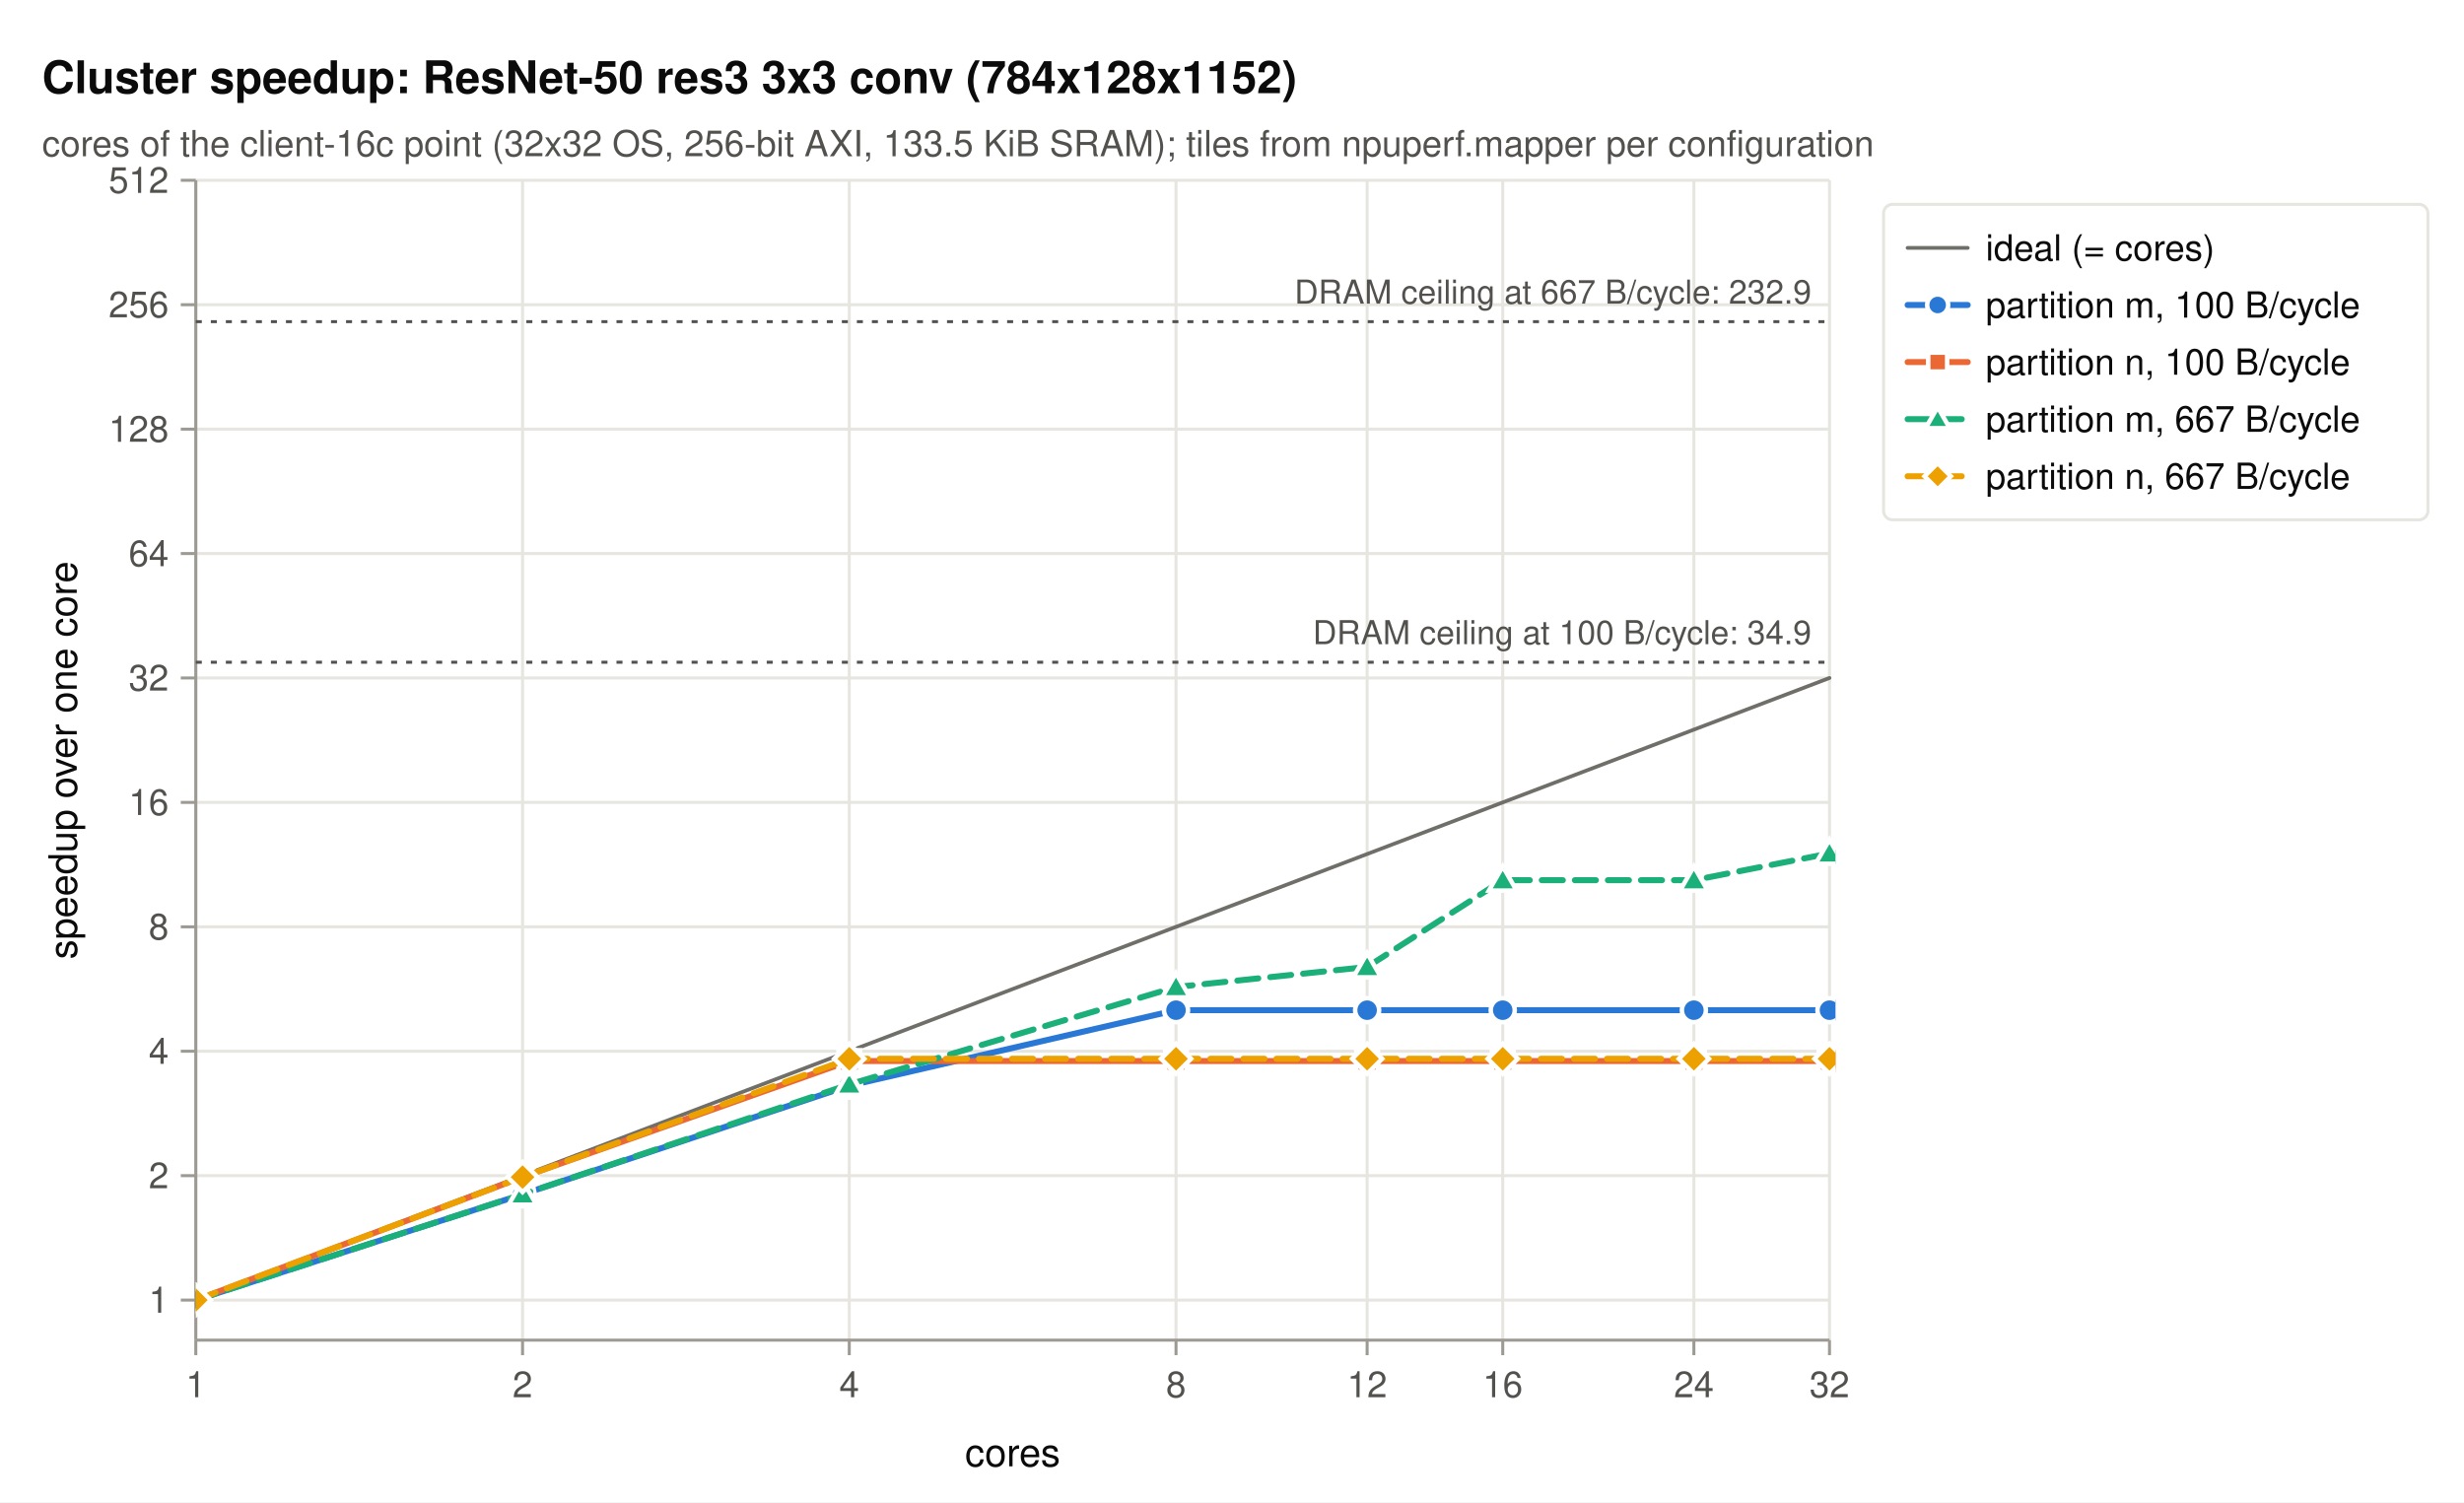
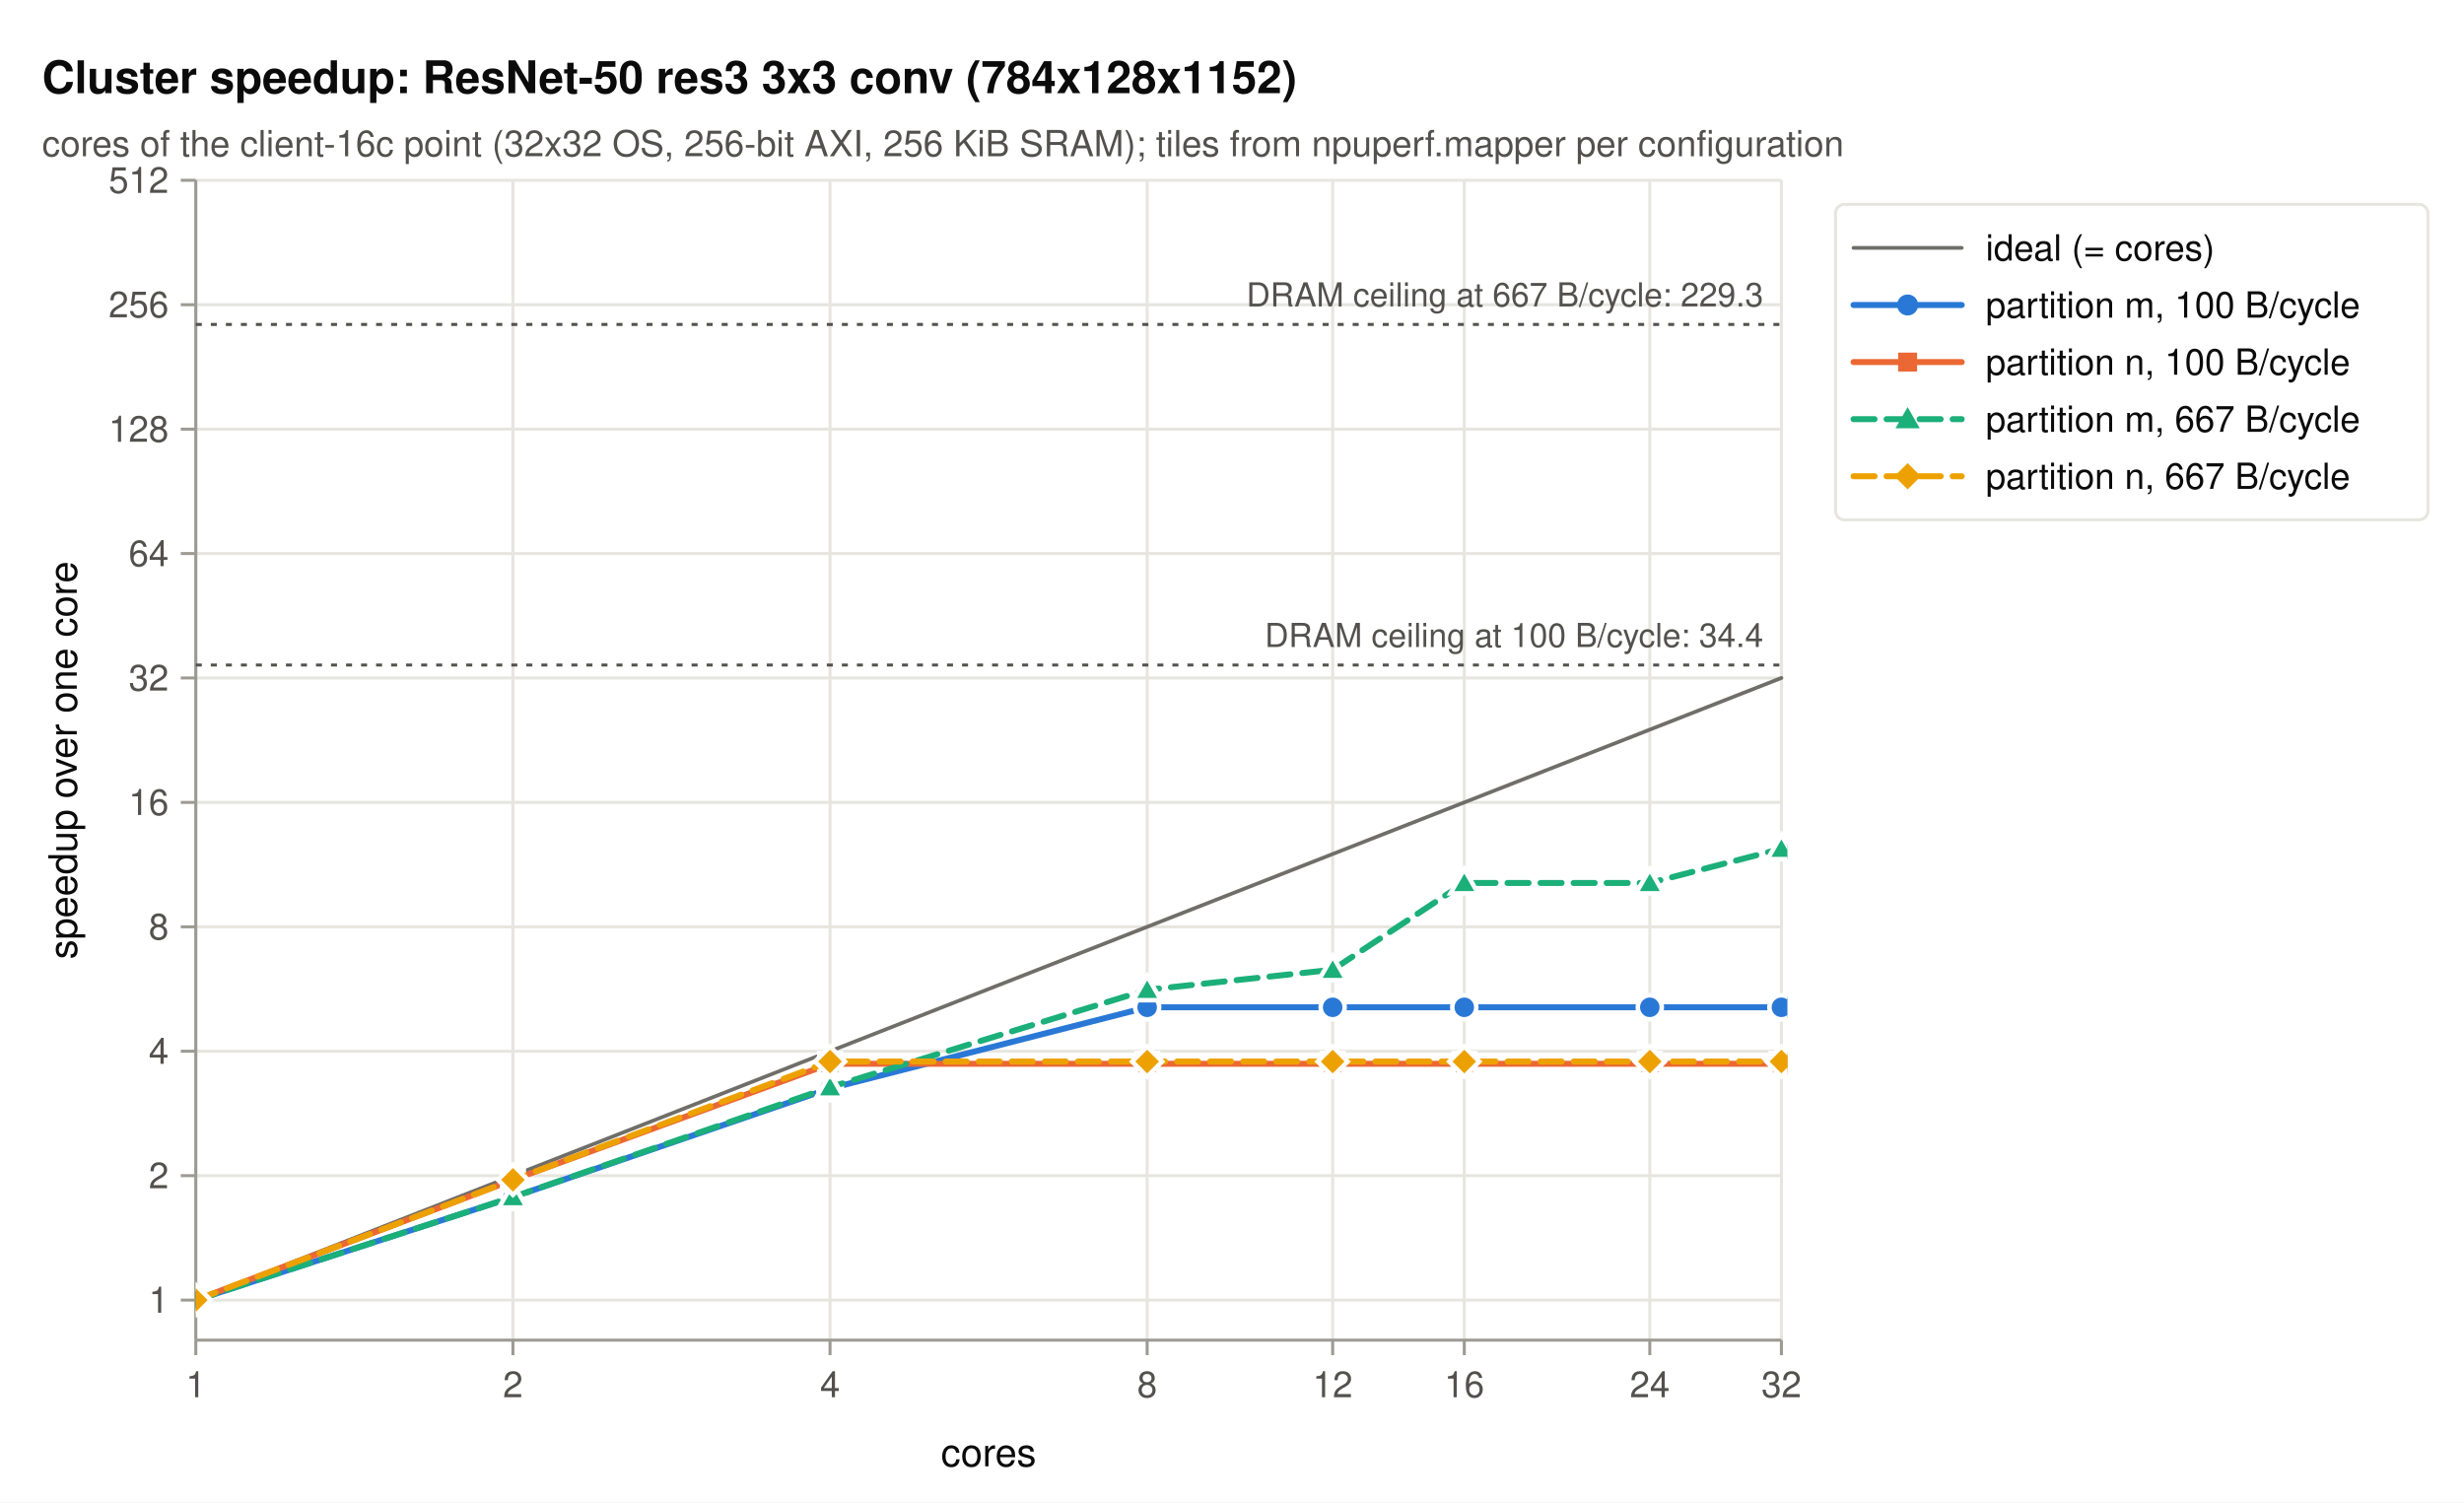
<svg xmlns="http://www.w3.org/2000/svg" width="820" height="500" viewBox="0 0 820 500" font-family="system-ui, -apple-system, 'Segoe UI', Helvetica, Arial, sans-serif">
  <rect width="820" height="500" fill="#ffffff" />
  <defs>
    <clipPath id="s4-conv-plot">
-       <rect x="65.16" y="58" width="545.68" height="388" />
+       <rect x="65.16" y="58" width="529.68" height="388" />
    </clipPath>
  </defs>
  <text x="14" y="31" font-size="15" fill="#0b0b0b" font-weight="600">Cluster speedup: ResNet-50 res3 3x3 conv (784x128x1152)</text>
-   <text x="14" y="52" font-size="12" fill="#52514e">cores of the client-16c point (32x32 OS, 256-bit AXI, 133.5 KiB SRAM); tiles from npuperf.mapper per configuration</text>
+   <text x="14" y="52" font-size="12" fill="#52514e">cores of the client-16c point (32x32 OS, 256-bit AXI, 256 KiB SRAM); tiles from npuperf.mapper per configuration</text>
  <g stroke="#e6e5df" stroke-width="1" fill="none">
-     <line x1="65.16" y1="432.67" x2="608.84" y2="432.67" />
-     <line x1="65.16" y1="391.26" x2="608.84" y2="391.26" />
-     <line x1="65.16" y1="349.85" x2="608.84" y2="349.85" />
-     <line x1="65.16" y1="308.45" x2="608.84" y2="308.45" />
-     <line x1="65.16" y1="267.04" x2="608.84" y2="267.04" />
-     <line x1="65.16" y1="225.63" x2="608.84" y2="225.63" />
-     <line x1="65.16" y1="184.22" x2="608.84" y2="184.22" />
-     <line x1="65.16" y1="142.82" x2="608.84" y2="142.82" />
-     <line x1="65.16" y1="101.41" x2="608.84" y2="101.41" />
-     <line x1="65.16" y1="60" x2="608.84" y2="60" />
+     <line x1="65.16" y1="432.67" x2="592.84" y2="432.67" />
+     <line x1="65.16" y1="391.26" x2="592.84" y2="391.26" />
+     <line x1="65.16" y1="349.85" x2="592.84" y2="349.85" />
+     <line x1="65.16" y1="308.45" x2="592.84" y2="308.45" />
+     <line x1="65.16" y1="267.04" x2="592.84" y2="267.04" />
+     <line x1="65.16" y1="225.63" x2="592.84" y2="225.63" />
+     <line x1="65.16" y1="184.22" x2="592.84" y2="184.22" />
+     <line x1="65.16" y1="142.82" x2="592.84" y2="142.82" />
+     <line x1="65.16" y1="101.41" x2="592.84" y2="101.41" />
+     <line x1="65.16" y1="60" x2="592.84" y2="60" />
    <line x1="65.16" y1="60" x2="65.16" y2="446" />
-     <line x1="173.9" y1="60" x2="173.9" y2="446" />
-     <line x1="282.63" y1="60" x2="282.63" y2="446" />
-     <line x1="391.37" y1="60" x2="391.37" y2="446" />
-     <line x1="454.97" y1="60" x2="454.97" y2="446" />
-     <line x1="500.1" y1="60" x2="500.1" y2="446" />
-     <line x1="563.71" y1="60" x2="563.71" y2="446" />
-     <line x1="608.84" y1="60" x2="608.84" y2="446" />
+     <line x1="170.7" y1="60" x2="170.7" y2="446" />
+     <line x1="276.23" y1="60" x2="276.23" y2="446" />
+     <line x1="381.77" y1="60" x2="381.77" y2="446" />
+     <line x1="443.5" y1="60" x2="443.5" y2="446" />
+     <line x1="487.3" y1="60" x2="487.3" y2="446" />
+     <line x1="549.04" y1="60" x2="549.04" y2="446" />
+     <line x1="592.84" y1="60" x2="592.84" y2="446" />
  </g>
  <g stroke="#9c9a93" stroke-width="1" fill="none">
-     <line x1="65.16" y1="446" x2="608.84" y2="446" />
+     <line x1="65.16" y1="446" x2="592.84" y2="446" />
    <line x1="65.16" y1="60" x2="65.16" y2="446" />
    <line x1="65.16" y1="446" x2="65.16" y2="451" />
-     <line x1="173.9" y1="446" x2="173.9" y2="451" />
-     <line x1="282.63" y1="446" x2="282.63" y2="451" />
-     <line x1="391.37" y1="446" x2="391.37" y2="451" />
-     <line x1="454.97" y1="446" x2="454.97" y2="451" />
-     <line x1="500.1" y1="446" x2="500.1" y2="451" />
-     <line x1="563.71" y1="446" x2="563.71" y2="451" />
-     <line x1="608.84" y1="446" x2="608.84" y2="451" />
+     <line x1="170.7" y1="446" x2="170.7" y2="451" />
+     <line x1="276.23" y1="446" x2="276.23" y2="451" />
+     <line x1="381.77" y1="446" x2="381.77" y2="451" />
+     <line x1="443.5" y1="446" x2="443.5" y2="451" />
+     <line x1="487.3" y1="446" x2="487.3" y2="451" />
+     <line x1="549.04" y1="446" x2="549.04" y2="451" />
+     <line x1="592.84" y1="446" x2="592.84" y2="451" />
    <line x1="60.16" y1="432.67" x2="65.16" y2="432.67" />
    <line x1="60.16" y1="391.26" x2="65.16" y2="391.26" />
    <line x1="60.16" y1="349.85" x2="65.16" y2="349.85" />
    <line x1="60.16" y1="308.45" x2="65.16" y2="308.45" />
    <line x1="60.16" y1="267.04" x2="65.16" y2="267.04" />
    <line x1="60.16" y1="225.63" x2="65.16" y2="225.63" />
    <line x1="60.16" y1="184.22" x2="65.16" y2="184.22" />
    <line x1="60.16" y1="142.82" x2="65.16" y2="142.82" />
    <line x1="60.16" y1="101.41" x2="65.16" y2="101.41" />
    <line x1="60.16" y1="60" x2="65.16" y2="60" />
  </g>
  <g style="font-variant-numeric: tabular-nums">
    <text x="65.16" y="465" font-size="12" fill="#52514e" text-anchor="middle">1</text>
-     <text x="173.9" y="465" font-size="12" fill="#52514e" text-anchor="middle">2</text>
-     <text x="282.63" y="465" font-size="12" fill="#52514e" text-anchor="middle">4</text>
-     <text x="391.37" y="465" font-size="12" fill="#52514e" text-anchor="middle">8</text>
-     <text x="454.97" y="465" font-size="12" fill="#52514e" text-anchor="middle">12</text>
-     <text x="500.1" y="465" font-size="12" fill="#52514e" text-anchor="middle">16</text>
-     <text x="563.71" y="465" font-size="12" fill="#52514e" text-anchor="middle">24</text>
-     <text x="608.84" y="465" font-size="12" fill="#52514e" text-anchor="middle">32</text>
+     <text x="170.7" y="465" font-size="12" fill="#52514e" text-anchor="middle">2</text>
+     <text x="276.23" y="465" font-size="12" fill="#52514e" text-anchor="middle">4</text>
+     <text x="381.77" y="465" font-size="12" fill="#52514e" text-anchor="middle">8</text>
+     <text x="443.5" y="465" font-size="12" fill="#52514e" text-anchor="middle">12</text>
+     <text x="487.3" y="465" font-size="12" fill="#52514e" text-anchor="middle">16</text>
+     <text x="549.04" y="465" font-size="12" fill="#52514e" text-anchor="middle">24</text>
+     <text x="592.84" y="465" font-size="12" fill="#52514e" text-anchor="middle">32</text>
    <text x="56.16" y="436.87" font-size="12" fill="#52514e" text-anchor="end">1</text>
    <text x="56.16" y="395.46" font-size="12" fill="#52514e" text-anchor="end">2</text>
    <text x="56.16" y="354.05" font-size="12" fill="#52514e" text-anchor="end">4</text>
    <text x="56.16" y="312.65" font-size="12" fill="#52514e" text-anchor="end">8</text>
    <text x="56.16" y="271.24" font-size="12" fill="#52514e" text-anchor="end">16</text>
    <text x="56.16" y="229.83" font-size="12" fill="#52514e" text-anchor="end">32</text>
    <text x="56.16" y="188.42" font-size="12" fill="#52514e" text-anchor="end">64</text>
    <text x="56.16" y="147.02" font-size="12" fill="#52514e" text-anchor="end">128</text>
    <text x="56.16" y="105.61" font-size="12" fill="#52514e" text-anchor="end">256</text>
    <text x="56.16" y="64.2" font-size="12" fill="#52514e" text-anchor="end">512</text>
  </g>
-   <text x="337" y="488" font-size="13" fill="#0b0b0b" text-anchor="middle">cores</text>
+   <text x="329" y="488" font-size="13" fill="#0b0b0b" text-anchor="middle">cores</text>
  <text x="21.2" y="253" font-size="13" fill="#0b0b0b" text-anchor="middle" dominant-baseline="middle" transform="rotate(-90 21.2 253)">speedup over one core</text>
  <g clip-path="url(#s4-conv-plot)">
-     <path d="M65.16,432.67 L173.9,391.26 L282.63,349.85 L391.37,308.45 L454.97,284.22 L500.1,267.04 L563.71,242.82 L608.84,225.63" fill="none" stroke="#6f6e69" stroke-width="1.25" stroke-linejoin="round" stroke-linecap="round" />
-     <line x1="65.16" y1="220.39" x2="608.84" y2="220.39" stroke="#52514e" stroke-width="1" stroke-dasharray="2 3" />
-     <line x1="65.16" y1="107.05" x2="608.84" y2="107.05" stroke="#52514e" stroke-width="1" stroke-dasharray="2 3" />
-     <path d="M65.16,432.67 L173.9,397.46 L282.63,361.31 L391.37,336.19 L454.97,336.19 L500.1,336.19 L563.71,336.19 L608.84,336.19" fill="none" stroke="#2a78d6" stroke-width="2" stroke-linejoin="round" stroke-linecap="round" />
+     <path d="M65.16,432.67 L170.7,391.26 L276.23,349.85 L381.77,308.45 L443.5,284.22 L487.3,267.04 L549.04,242.82 L592.84,225.63" fill="none" stroke="#6f6e69" stroke-width="1.25" stroke-linejoin="round" stroke-linecap="round" />
+     <line x1="65.16" y1="221.32" x2="592.84" y2="221.32" stroke="#52514e" stroke-width="1" stroke-dasharray="2 3" />
+     <line x1="65.16" y1="107.98" x2="592.84" y2="107.98" stroke="#52514e" stroke-width="1" stroke-dasharray="2 3" />
+     <path d="M65.16,432.67 L170.7,398.39 L276.23,362.24 L381.77,335.23 L443.5,335.23 L487.3,335.23 L549.04,335.23 L592.84,335.23" fill="none" stroke="#2a78d6" stroke-width="2" stroke-linejoin="round" stroke-linecap="round" />
    <circle cx="65.16" cy="432.67" r="4" fill="#2a78d6" stroke="#ffffff" stroke-width="1.5" />
-     <circle cx="173.9" cy="397.46" r="4" fill="#2a78d6" stroke="#ffffff" stroke-width="1.5" />
-     <circle cx="282.63" cy="361.31" r="4" fill="#2a78d6" stroke="#ffffff" stroke-width="1.5" />
-     <circle cx="391.37" cy="336.19" r="4" fill="#2a78d6" stroke="#ffffff" stroke-width="1.5" />
-     <circle cx="454.97" cy="336.19" r="4" fill="#2a78d6" stroke="#ffffff" stroke-width="1.5" />
-     <circle cx="500.1" cy="336.19" r="4" fill="#2a78d6" stroke="#ffffff" stroke-width="1.5" />
-     <circle cx="563.71" cy="336.19" r="4" fill="#2a78d6" stroke="#ffffff" stroke-width="1.5" />
-     <circle cx="608.84" cy="336.19" r="4" fill="#2a78d6" stroke="#ffffff" stroke-width="1.5" />
-     <path d="M65.16,432.67 L173.9,391.73 L282.63,353.11 L391.37,353.11 L454.97,353.11 L500.1,353.11 L563.71,353.11 L608.84,353.11" fill="none" stroke="#eb6834" stroke-width="2" stroke-linejoin="round" stroke-linecap="round" />
+     <circle cx="170.7" cy="398.39" r="4" fill="#2a78d6" stroke="#ffffff" stroke-width="1.5" />
+     <circle cx="276.23" cy="362.24" r="4" fill="#2a78d6" stroke="#ffffff" stroke-width="1.5" />
+     <circle cx="381.77" cy="335.23" r="4" fill="#2a78d6" stroke="#ffffff" stroke-width="1.5" />
+     <circle cx="443.5" cy="335.23" r="4" fill="#2a78d6" stroke="#ffffff" stroke-width="1.5" />
+     <circle cx="487.3" cy="335.23" r="4" fill="#2a78d6" stroke="#ffffff" stroke-width="1.5" />
+     <circle cx="549.04" cy="335.23" r="4" fill="#2a78d6" stroke="#ffffff" stroke-width="1.5" />
+     <circle cx="592.84" cy="335.23" r="4" fill="#2a78d6" stroke="#ffffff" stroke-width="1.5" />
+     <path d="M65.16,432.67 L170.7,392.66 L276.23,354.03 L381.77,354.03 L443.5,354.03 L487.3,354.03 L549.04,354.03 L592.84,354.03" fill="none" stroke="#eb6834" stroke-width="2" stroke-linejoin="round" stroke-linecap="round" />
    <rect x="61.56" y="429.07" width="7.2" height="7.2" fill="#eb6834" stroke="#ffffff" stroke-width="1.5" />
-     <rect x="170.3" y="388.13" width="7.2" height="7.2" fill="#eb6834" stroke="#ffffff" stroke-width="1.5" />
-     <rect x="279.03" y="349.51" width="7.2" height="7.2" fill="#eb6834" stroke="#ffffff" stroke-width="1.5" />
-     <rect x="387.77" y="349.51" width="7.2" height="7.2" fill="#eb6834" stroke="#ffffff" stroke-width="1.5" />
-     <rect x="451.37" y="349.51" width="7.2" height="7.2" fill="#eb6834" stroke="#ffffff" stroke-width="1.5" />
-     <rect x="496.5" y="349.51" width="7.2" height="7.2" fill="#eb6834" stroke="#ffffff" stroke-width="1.5" />
-     <rect x="560.11" y="349.51" width="7.2" height="7.2" fill="#eb6834" stroke="#ffffff" stroke-width="1.5" />
-     <rect x="605.24" y="349.51" width="7.2" height="7.2" fill="#eb6834" stroke="#ffffff" stroke-width="1.5" />
-     <path d="M65.16,432.67 L173.9,397.46 L282.63,360.9 L391.37,328.48 L454.97,321.8 L500.1,292.93 L563.71,292.93 L608.84,284.02" fill="none" stroke="#1baf7a" stroke-width="2" stroke-linejoin="round" stroke-linecap="round" stroke-dasharray="7 4" />
+     <rect x="167.1" y="389.06" width="7.2" height="7.2" fill="#eb6834" stroke="#ffffff" stroke-width="1.5" />
+     <rect x="272.63" y="350.43" width="7.2" height="7.2" fill="#eb6834" stroke="#ffffff" stroke-width="1.5" />
+     <rect x="378.17" y="350.43" width="7.2" height="7.2" fill="#eb6834" stroke="#ffffff" stroke-width="1.5" />
+     <rect x="439.9" y="350.43" width="7.2" height="7.2" fill="#eb6834" stroke="#ffffff" stroke-width="1.5" />
+     <rect x="483.7" y="350.43" width="7.2" height="7.2" fill="#eb6834" stroke="#ffffff" stroke-width="1.5" />
+     <rect x="545.44" y="350.43" width="7.2" height="7.2" fill="#eb6834" stroke="#ffffff" stroke-width="1.5" />
+     <rect x="589.24" y="350.43" width="7.2" height="7.2" fill="#eb6834" stroke="#ffffff" stroke-width="1.5" />
+     <path d="M65.16,432.67 L170.7,398.39 L276.23,361.83 L381.77,329.41 L443.5,322.73 L487.3,293.85 L549.04,293.85 L592.84,282.47" fill="none" stroke="#1baf7a" stroke-width="2" stroke-linejoin="round" stroke-linecap="round" stroke-dasharray="7 4" />
    <polygon points="65.16,428.07 69.76,436.12 60.56,436.12" fill="#1baf7a" stroke="#ffffff" stroke-width="1.5" />
-     <polygon points="173.9,392.86 178.5,400.91 169.3,400.91" fill="#1baf7a" stroke="#ffffff" stroke-width="1.5" />
-     <polygon points="282.63,356.3 287.23,364.35 278.03,364.35" fill="#1baf7a" stroke="#ffffff" stroke-width="1.5" />
-     <polygon points="391.37,323.88 395.97,331.93 386.77,331.93" fill="#1baf7a" stroke="#ffffff" stroke-width="1.5" />
-     <polygon points="454.97,317.2 459.57,325.25 450.37,325.25" fill="#1baf7a" stroke="#ffffff" stroke-width="1.5" />
-     <polygon points="500.1,288.33 504.7,296.38 495.5,296.38" fill="#1baf7a" stroke="#ffffff" stroke-width="1.5" />
-     <polygon points="563.71,288.33 568.31,296.38 559.11,296.38" fill="#1baf7a" stroke="#ffffff" stroke-width="1.5" />
-     <polygon points="608.84,279.42 613.44,287.47 604.24,287.47" fill="#1baf7a" stroke="#ffffff" stroke-width="1.5" />
-     <path d="M65.16,432.67 L173.9,391.73 L282.63,352.36 L391.37,352.36 L454.97,352.36 L500.1,352.36 L563.71,352.36 L608.84,352.36" fill="none" stroke="#eda100" stroke-width="2" stroke-linejoin="round" stroke-linecap="round" stroke-dasharray="7 4" />
+     <polygon points="170.7,393.79 175.3,401.84 166.1,401.84" fill="#1baf7a" stroke="#ffffff" stroke-width="1.5" />
+     <polygon points="276.23,357.23 280.83,365.28 271.63,365.28" fill="#1baf7a" stroke="#ffffff" stroke-width="1.5" />
+     <polygon points="381.77,324.81 386.37,332.86 377.17,332.86" fill="#1baf7a" stroke="#ffffff" stroke-width="1.5" />
+     <polygon points="443.5,318.13 448.1,326.18 438.9,326.18" fill="#1baf7a" stroke="#ffffff" stroke-width="1.5" />
+     <polygon points="487.3,289.25 491.9,297.3 482.7,297.3" fill="#1baf7a" stroke="#ffffff" stroke-width="1.5" />
+     <polygon points="549.04,289.25 553.64,297.3 544.44,297.3" fill="#1baf7a" stroke="#ffffff" stroke-width="1.5" />
+     <polygon points="592.84,277.87 597.44,285.92 588.24,285.92" fill="#1baf7a" stroke="#ffffff" stroke-width="1.5" />
+     <path d="M65.16,432.67 L170.7,392.65 L276.23,353.28 L381.77,353.28 L443.5,353.28 L487.3,353.28 L549.04,353.28 L592.84,353.28" fill="none" stroke="#eda100" stroke-width="2" stroke-linejoin="round" stroke-linecap="round" stroke-dasharray="7 4" />
    <polygon points="65.16,427.67 70.16,432.67 65.16,437.67 60.16,432.67" fill="#eda100" stroke="#ffffff" stroke-width="1.5" />
-     <polygon points="173.9,386.73 178.9,391.73 173.9,396.73 168.9,391.73" fill="#eda100" stroke="#ffffff" stroke-width="1.5" />
-     <polygon points="282.63,347.36 287.63,352.36 282.63,357.36 277.63,352.36" fill="#eda100" stroke="#ffffff" stroke-width="1.5" />
-     <polygon points="391.37,347.36 396.37,352.36 391.37,357.36 386.37,352.36" fill="#eda100" stroke="#ffffff" stroke-width="1.5" />
-     <polygon points="454.97,347.36 459.97,352.36 454.97,357.36 449.97,352.36" fill="#eda100" stroke="#ffffff" stroke-width="1.5" />
-     <polygon points="500.1,347.36 505.1,352.36 500.1,357.36 495.1,352.36" fill="#eda100" stroke="#ffffff" stroke-width="1.5" />
-     <polygon points="563.71,347.36 568.71,352.36 563.71,357.36 558.71,352.36" fill="#eda100" stroke="#ffffff" stroke-width="1.5" />
-     <polygon points="608.84,347.36 613.84,352.36 608.84,357.36 603.84,352.36" fill="#eda100" stroke="#ffffff" stroke-width="1.5" />
+     <polygon points="170.7,387.65 175.7,392.65 170.7,397.65 165.7,392.65" fill="#eda100" stroke="#ffffff" stroke-width="1.5" />
+     <polygon points="276.23,348.28 281.23,353.28 276.23,358.28 271.23,353.28" fill="#eda100" stroke="#ffffff" stroke-width="1.5" />
+     <polygon points="381.77,348.28 386.77,353.28 381.77,358.28 376.77,353.28" fill="#eda100" stroke="#ffffff" stroke-width="1.5" />
+     <polygon points="443.5,348.28 448.5,353.28 443.5,358.28 438.5,353.28" fill="#eda100" stroke="#ffffff" stroke-width="1.5" />
+     <polygon points="487.3,348.28 492.3,353.28 487.3,358.28 482.3,353.28" fill="#eda100" stroke="#ffffff" stroke-width="1.5" />
+     <polygon points="549.04,348.28 554.04,353.28 549.04,358.28 544.04,353.28" fill="#eda100" stroke="#ffffff" stroke-width="1.5" />
+     <polygon points="592.84,348.28 597.84,353.28 592.84,358.28 587.84,353.28" fill="#eda100" stroke="#ffffff" stroke-width="1.5" />
  </g>
-   <text x="602.84" y="214.39" font-size="11" fill="#52514e" text-anchor="end">DRAM ceiling at 100 B/cycle: 34.9</text>
-   <text x="602.84" y="101.05" font-size="11" fill="#52514e" text-anchor="end">DRAM ceiling at 667 B/cycle: 232.9</text>
-   <g transform="translate(626.84,68)">
-     <rect width="181.16" height="105" rx="3" fill="#ffffff" fill-opacity="0.92" stroke="#e6e5df" />
-     <line x1="8" y1="14.5" x2="28" y2="14.5" stroke="#6f6e69" stroke-width="1.25" stroke-linecap="round" />
-     <text x="34" y="18.7" font-size="12" fill="#0b0b0b">ideal (= cores)</text>
-     <line x1="8" y1="33.5" x2="28" y2="33.5" stroke="#2a78d6" stroke-width="2" stroke-linecap="round" />
-     <circle cx="18" cy="33.5" r="3.5" fill="#2a78d6" stroke="#ffffff" stroke-width="1.5" />
-     <text x="34" y="37.7" font-size="12" fill="#0b0b0b">partition m, 100 B/cycle</text>
-     <line x1="8" y1="52.5" x2="28" y2="52.5" stroke="#eb6834" stroke-width="2" stroke-linecap="round" />
-     <rect x="14.85" y="49.35" width="6.3" height="6.3" fill="#eb6834" stroke="#ffffff" stroke-width="1.5" />
-     <text x="34" y="56.7" font-size="12" fill="#0b0b0b">partition n, 100 B/cycle</text>
-     <line x1="8" y1="71.5" x2="28" y2="71.5" stroke="#1baf7a" stroke-width="2" stroke-linecap="round" stroke-dasharray="7 4" />
-     <polygon points="18,67.47 22.02,74.52 13.98,74.52" fill="#1baf7a" stroke="#ffffff" stroke-width="1.5" />
-     <text x="34" y="75.7" font-size="12" fill="#0b0b0b">partition m, 667 B/cycle</text>
-     <line x1="8" y1="90.5" x2="28" y2="90.5" stroke="#eda100" stroke-width="2" stroke-linecap="round" stroke-dasharray="7 4" />
-     <polygon points="18,86.12 22.38,90.5 18,94.88 13.62,90.5" fill="#eda100" stroke="#ffffff" stroke-width="1.5" />
-     <text x="34" y="94.7" font-size="12" fill="#0b0b0b">partition n, 667 B/cycle</text>
+   <text x="586.84" y="215.32" font-size="11" fill="#52514e" text-anchor="end">DRAM ceiling at 100 B/cycle: 34.4</text>
+   <text x="586.84" y="101.98" font-size="11" fill="#52514e" text-anchor="end">DRAM ceiling at 667 B/cycle: 229.3</text>
+   <g transform="translate(610.84,68)">
+     <rect width="197.16" height="105" rx="3" fill="#ffffff" fill-opacity="0.92" stroke="#e6e5df" />
+     <line x1="6" y1="14.5" x2="42" y2="14.5" stroke="#6f6e69" stroke-width="1.25" stroke-linecap="round" />
+     <text x="50" y="18.7" font-size="12" fill="#0b0b0b">ideal (= cores)</text>
+     <line x1="6" y1="33.5" x2="42" y2="33.5" stroke="#2a78d6" stroke-width="2" stroke-linecap="round" />
+     <circle cx="24" cy="33.5" r="3.5" fill="#2a78d6" stroke="none" />
+     <text x="50" y="37.7" font-size="12" fill="#0b0b0b">partition m, 100 B/cycle</text>
+     <line x1="6" y1="52.5" x2="42" y2="52.5" stroke="#eb6834" stroke-width="2" stroke-linecap="round" />
+     <rect x="20.85" y="49.35" width="6.3" height="6.3" fill="#eb6834" stroke="none" />
+     <text x="50" y="56.7" font-size="12" fill="#0b0b0b">partition n, 100 B/cycle</text>
+     <line x1="6" y1="71.5" x2="42" y2="71.5" stroke="#1baf7a" stroke-width="2" stroke-linecap="round" stroke-dasharray="7 4" />
+     <polygon points="24,67.47 28.02,74.52 19.98,74.52" fill="#1baf7a" stroke="none" />
+     <text x="50" y="75.7" font-size="12" fill="#0b0b0b">partition m, 667 B/cycle</text>
+     <line x1="6" y1="90.5" x2="42" y2="90.5" stroke="#eda100" stroke-width="2" stroke-linecap="round" stroke-dasharray="7 4" />
+     <polygon points="24,86.12 28.38,90.5 24,94.88 19.62,90.5" fill="#eda100" stroke="none" />
+     <text x="50" y="94.7" font-size="12" fill="#0b0b0b">partition n, 667 B/cycle</text>
  </g>
</svg>
